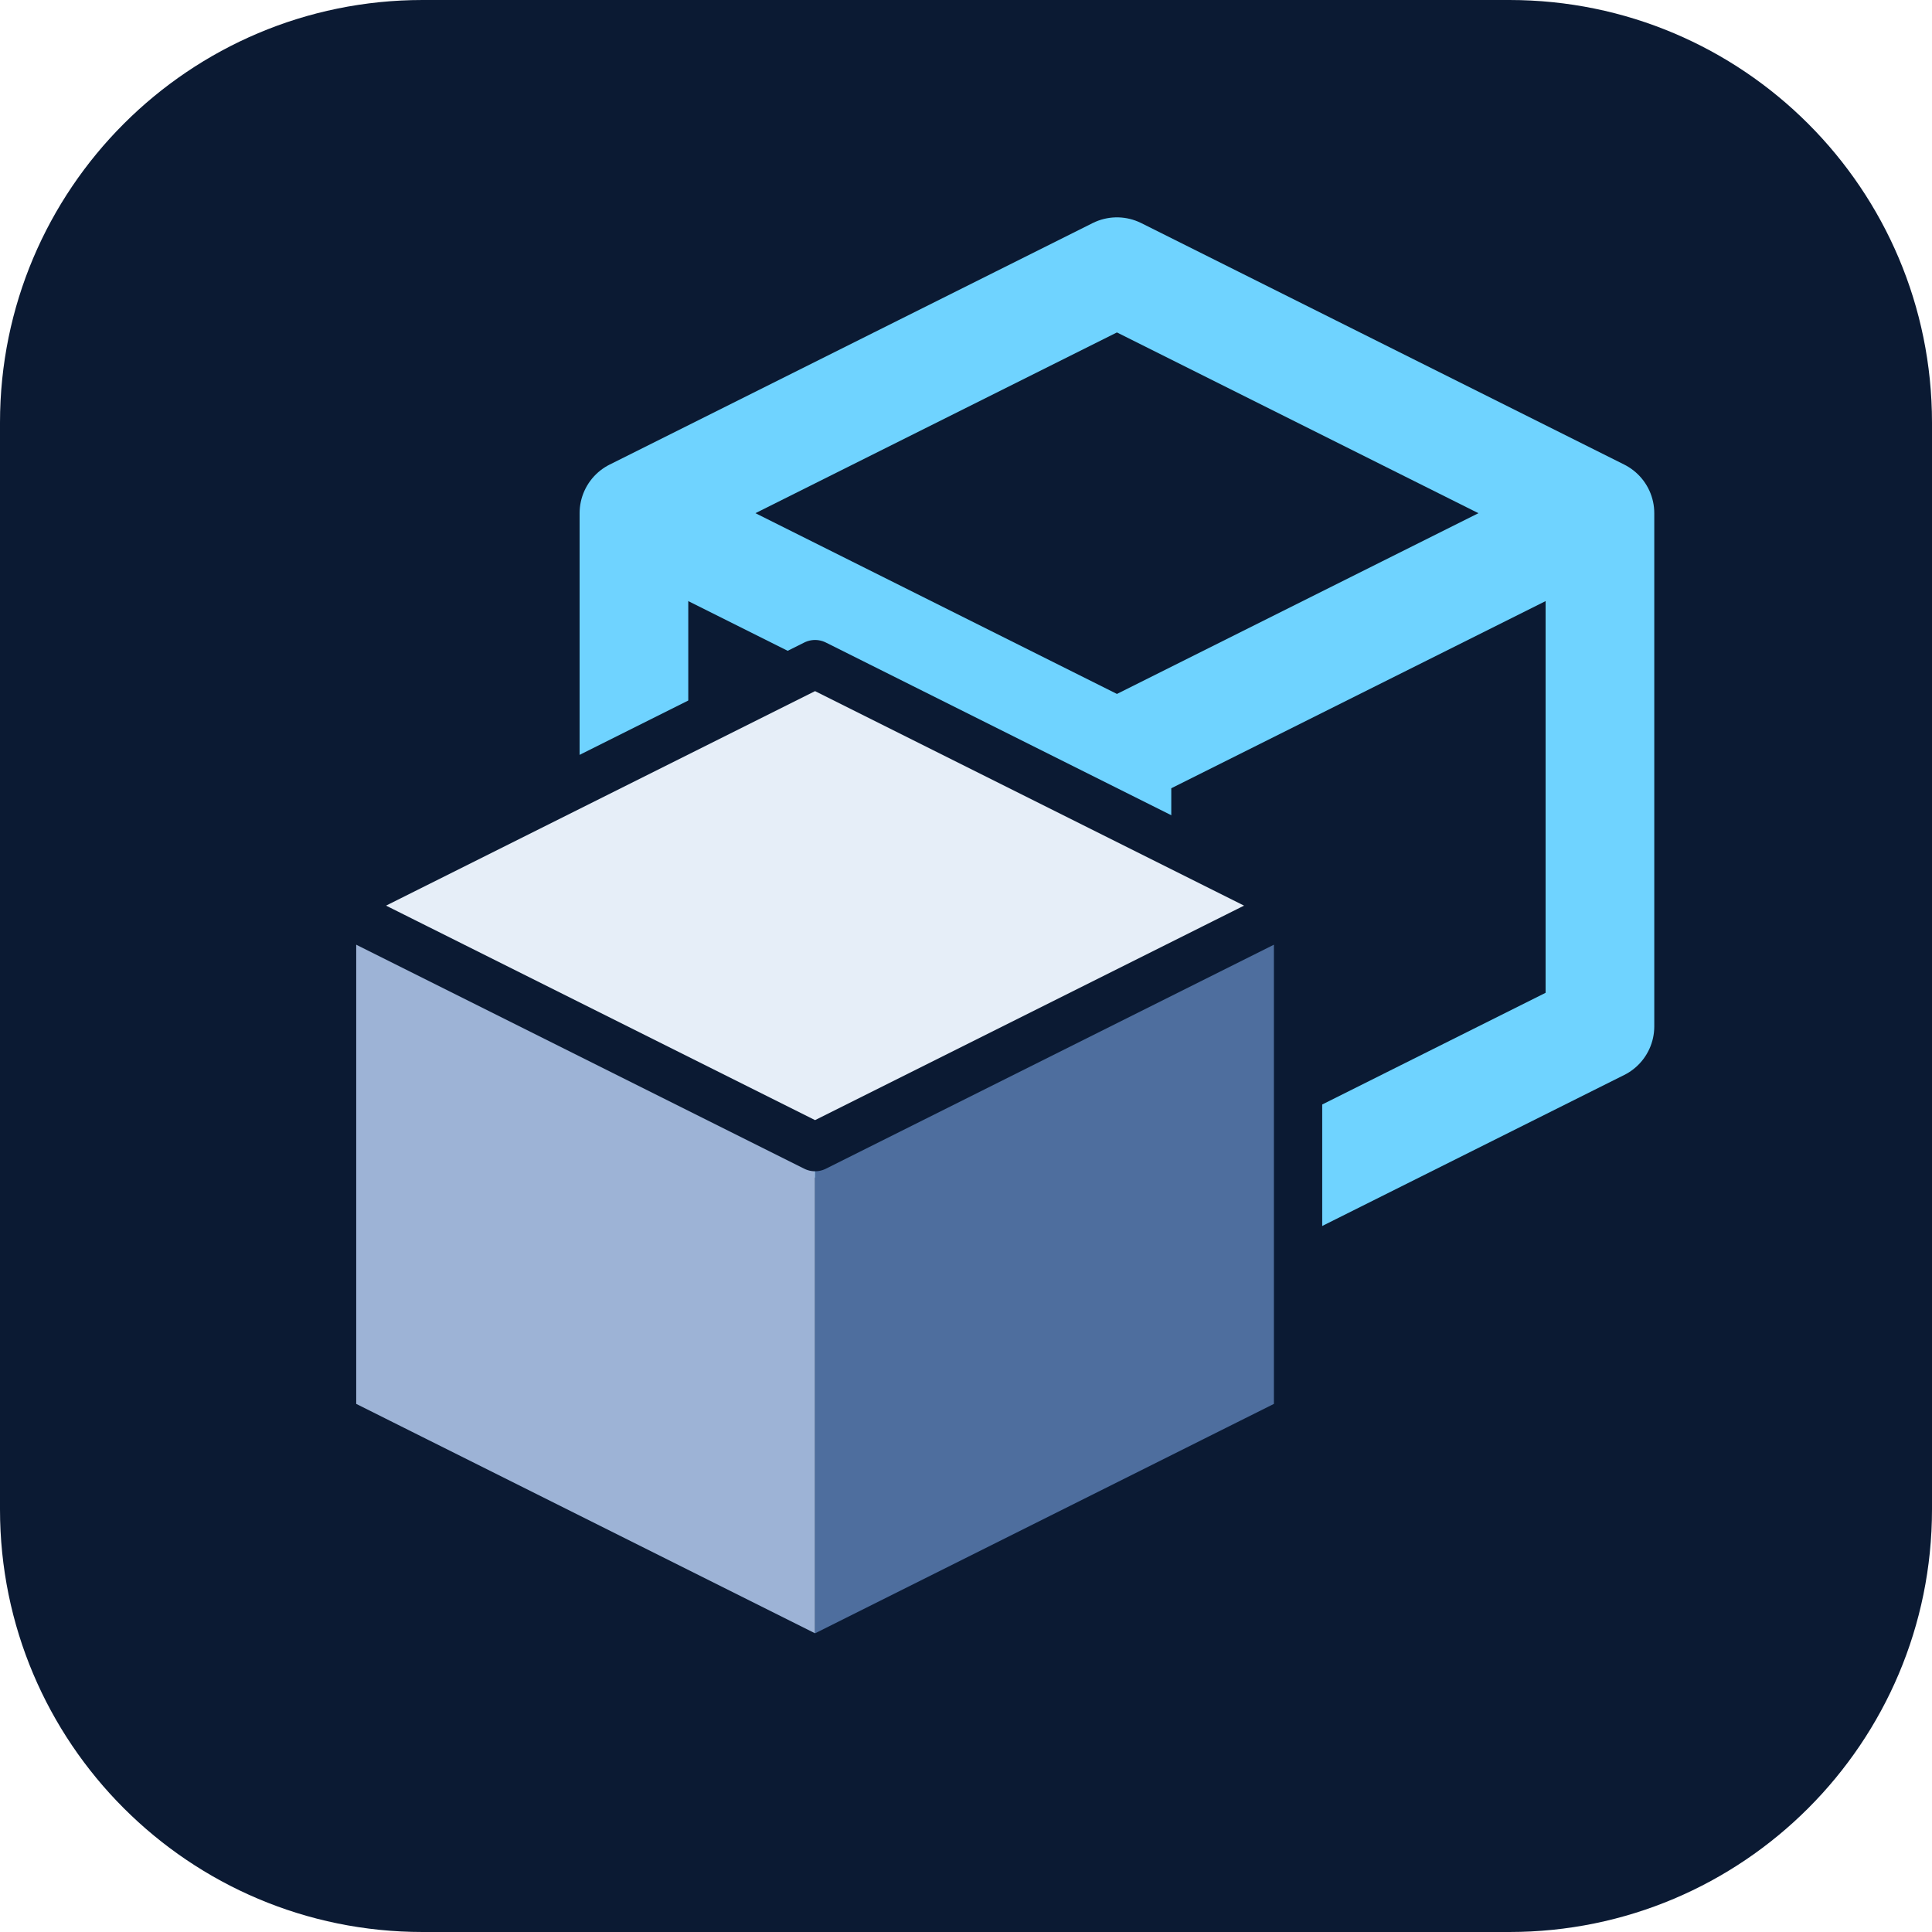
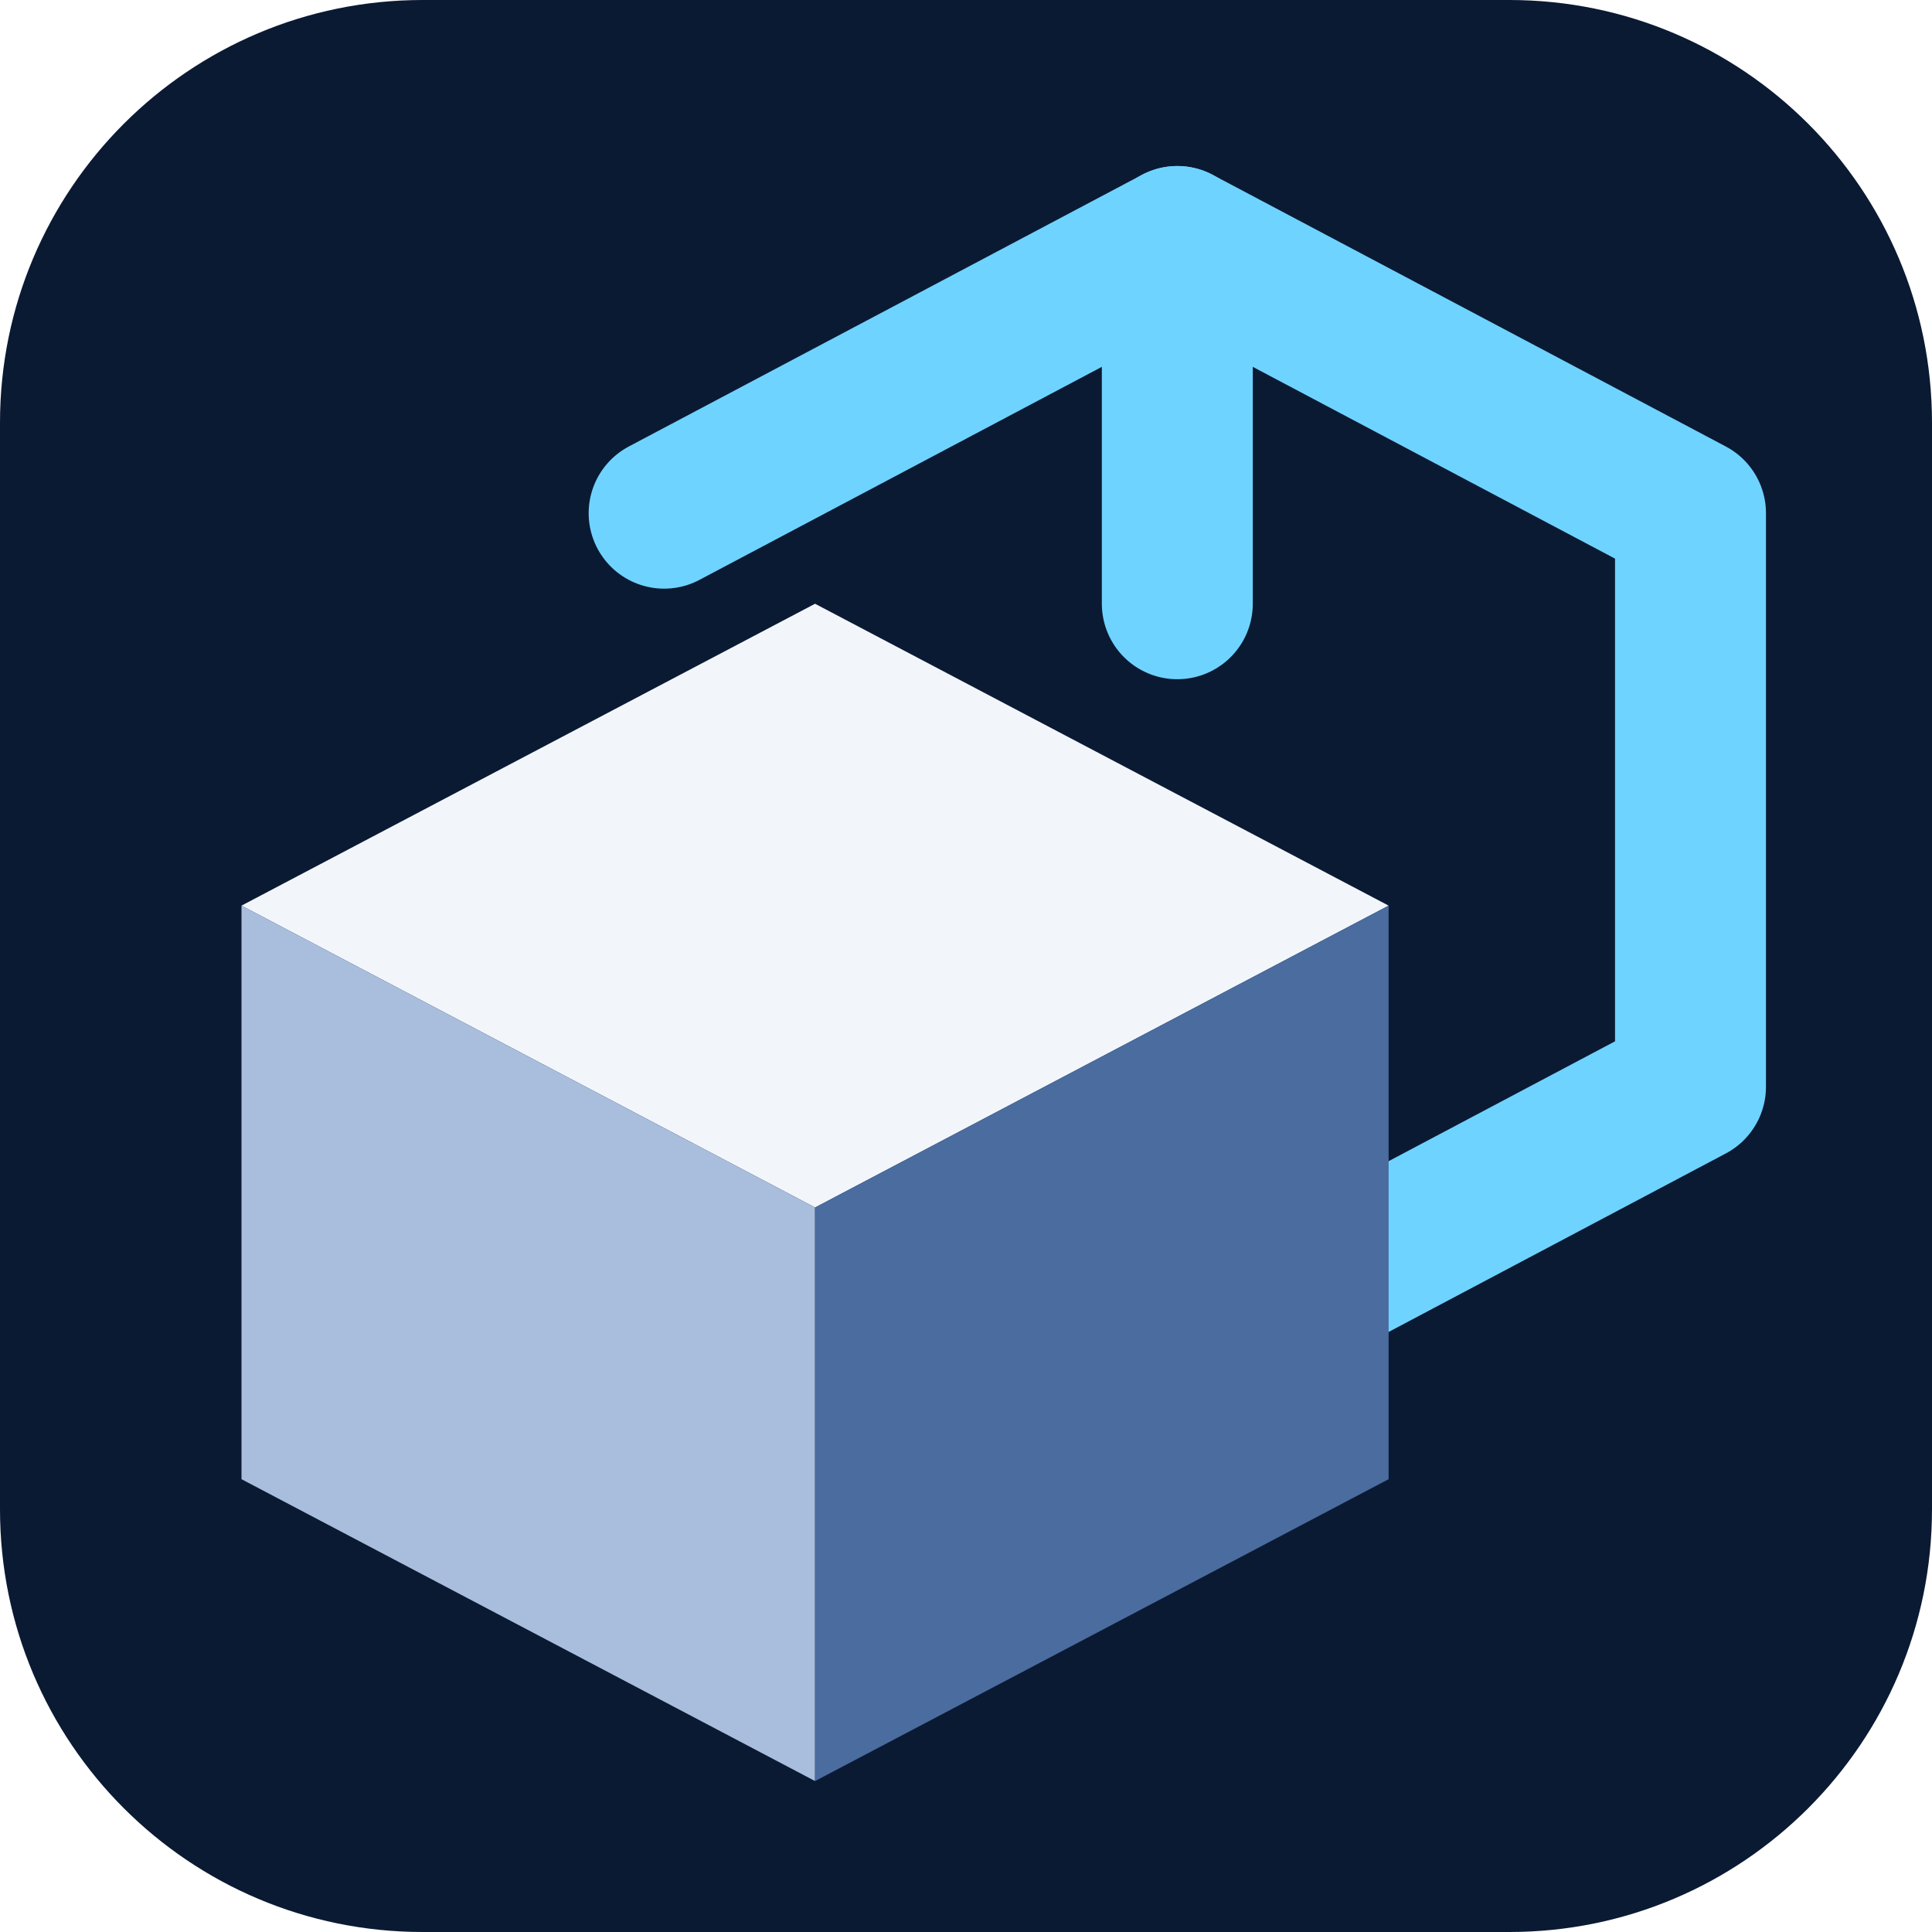
<svg xmlns="http://www.w3.org/2000/svg" viewBox="0 0 64 64">
  <rect width="64" height="64" rx="14" fill="#0B1A33" />
-   <g fill="none" stroke="#6FD3FF" stroke-width="3.6" stroke-linejoin="round">
-     <path d="M37 9 L53 17 L53 34 L37 42 L21 34 L21 17 Z" />
-     <path d="M21 17 L37 25 L53 17 M37 25 L37 42" />
-   </g>
-   <path d="M27 22 L43 30 L27 38 L11 30 Z" fill="#E6EEF8" />
-   <path d="M11 30 L27 38 L27 55 L11 47 Z" fill="#9DB3D6" />
-   <path d="M27 38 L43 30 L43 47 L27 55 Z" fill="#4E6E9E" />
-   <path d="M27 22 L43 30 L27 38 L11 30 Z M11 30 L11 47 L27 55 L43 47 L43 30" fill="none" stroke="#0B1A33" stroke-width="1.6" stroke-linejoin="round" />
+   <path d="M22 17 L39 8 L56 17 L56 36 L39 45" fill="none" stroke="#6FD3FF" stroke-width="5" stroke-linejoin="round" stroke-linecap="round" />
+   <path d="M39 8 L39 20" fill="none" stroke="#6FD3FF" stroke-width="5" stroke-linecap="round" />
+   <path d="M27 20 L46 30 L27 40 L8 30 Z" fill="#F2F6FB" />
+   <path d="M8 30 L27 40 L27 59 L8 49 Z" fill="#A9BEDD" />
+   <path d="M27 40 L46 30 L46 49 L27 59 Z" fill="#4A6C9F" />
</svg>
